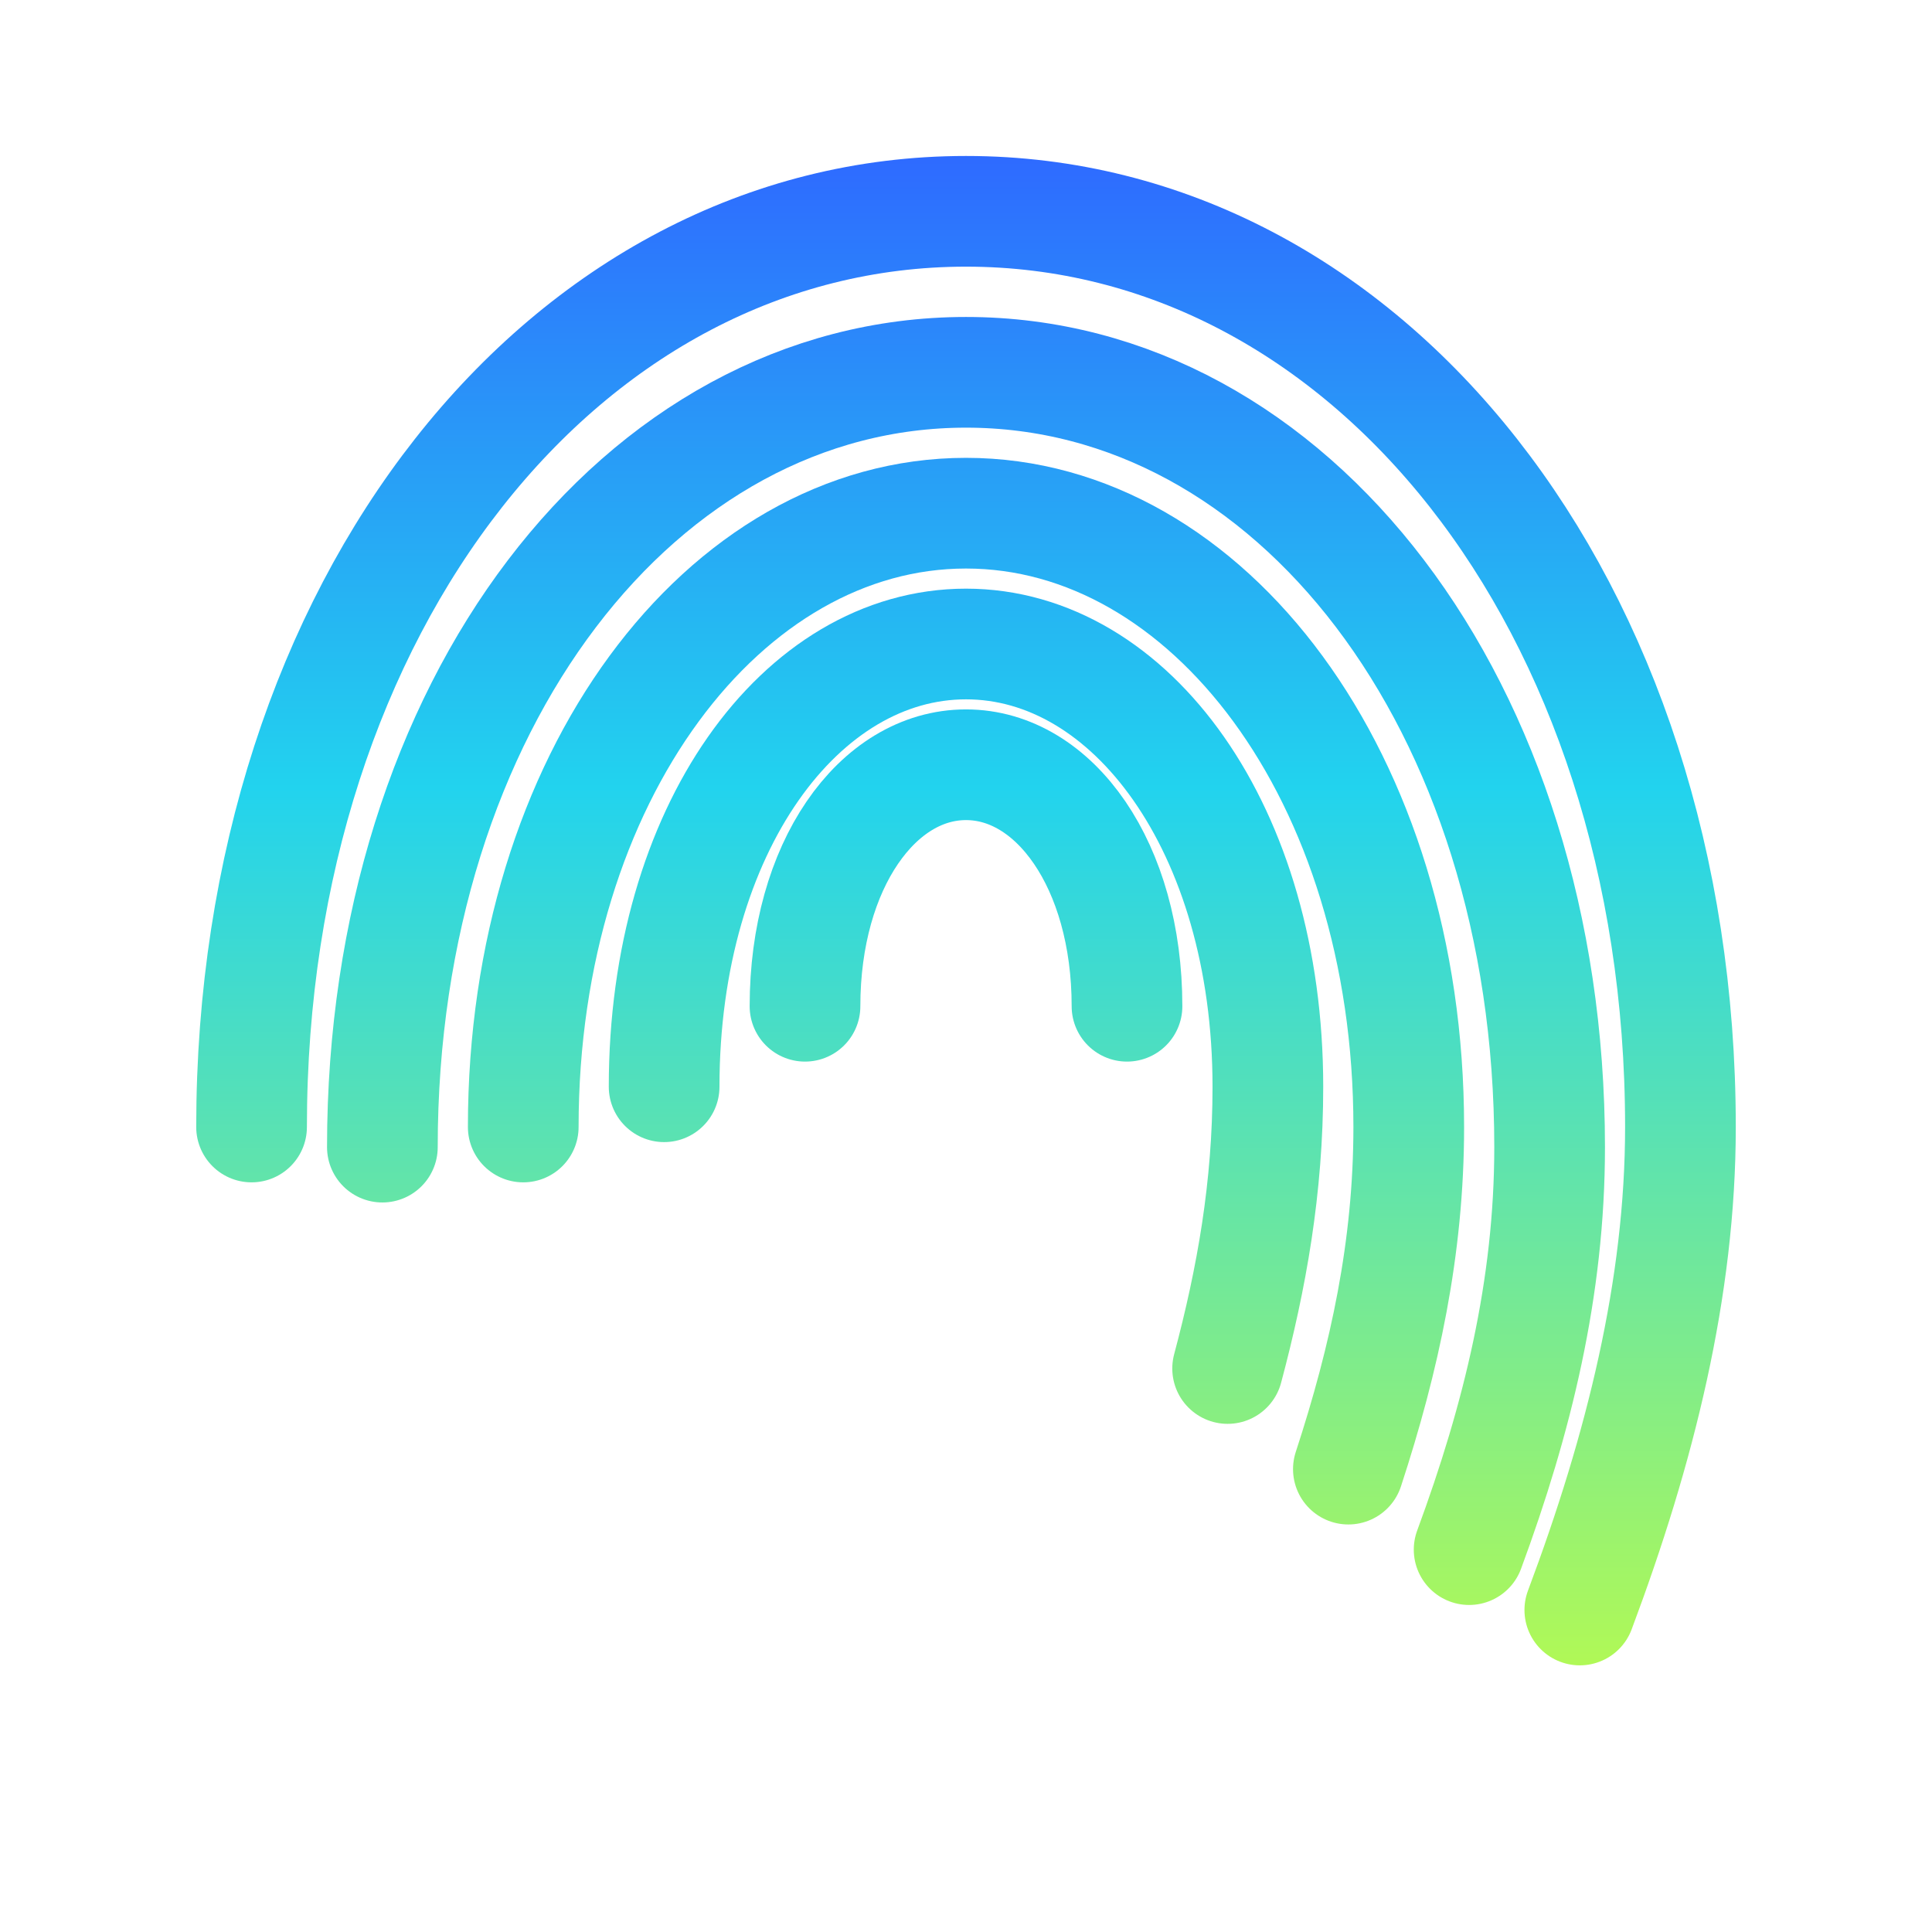
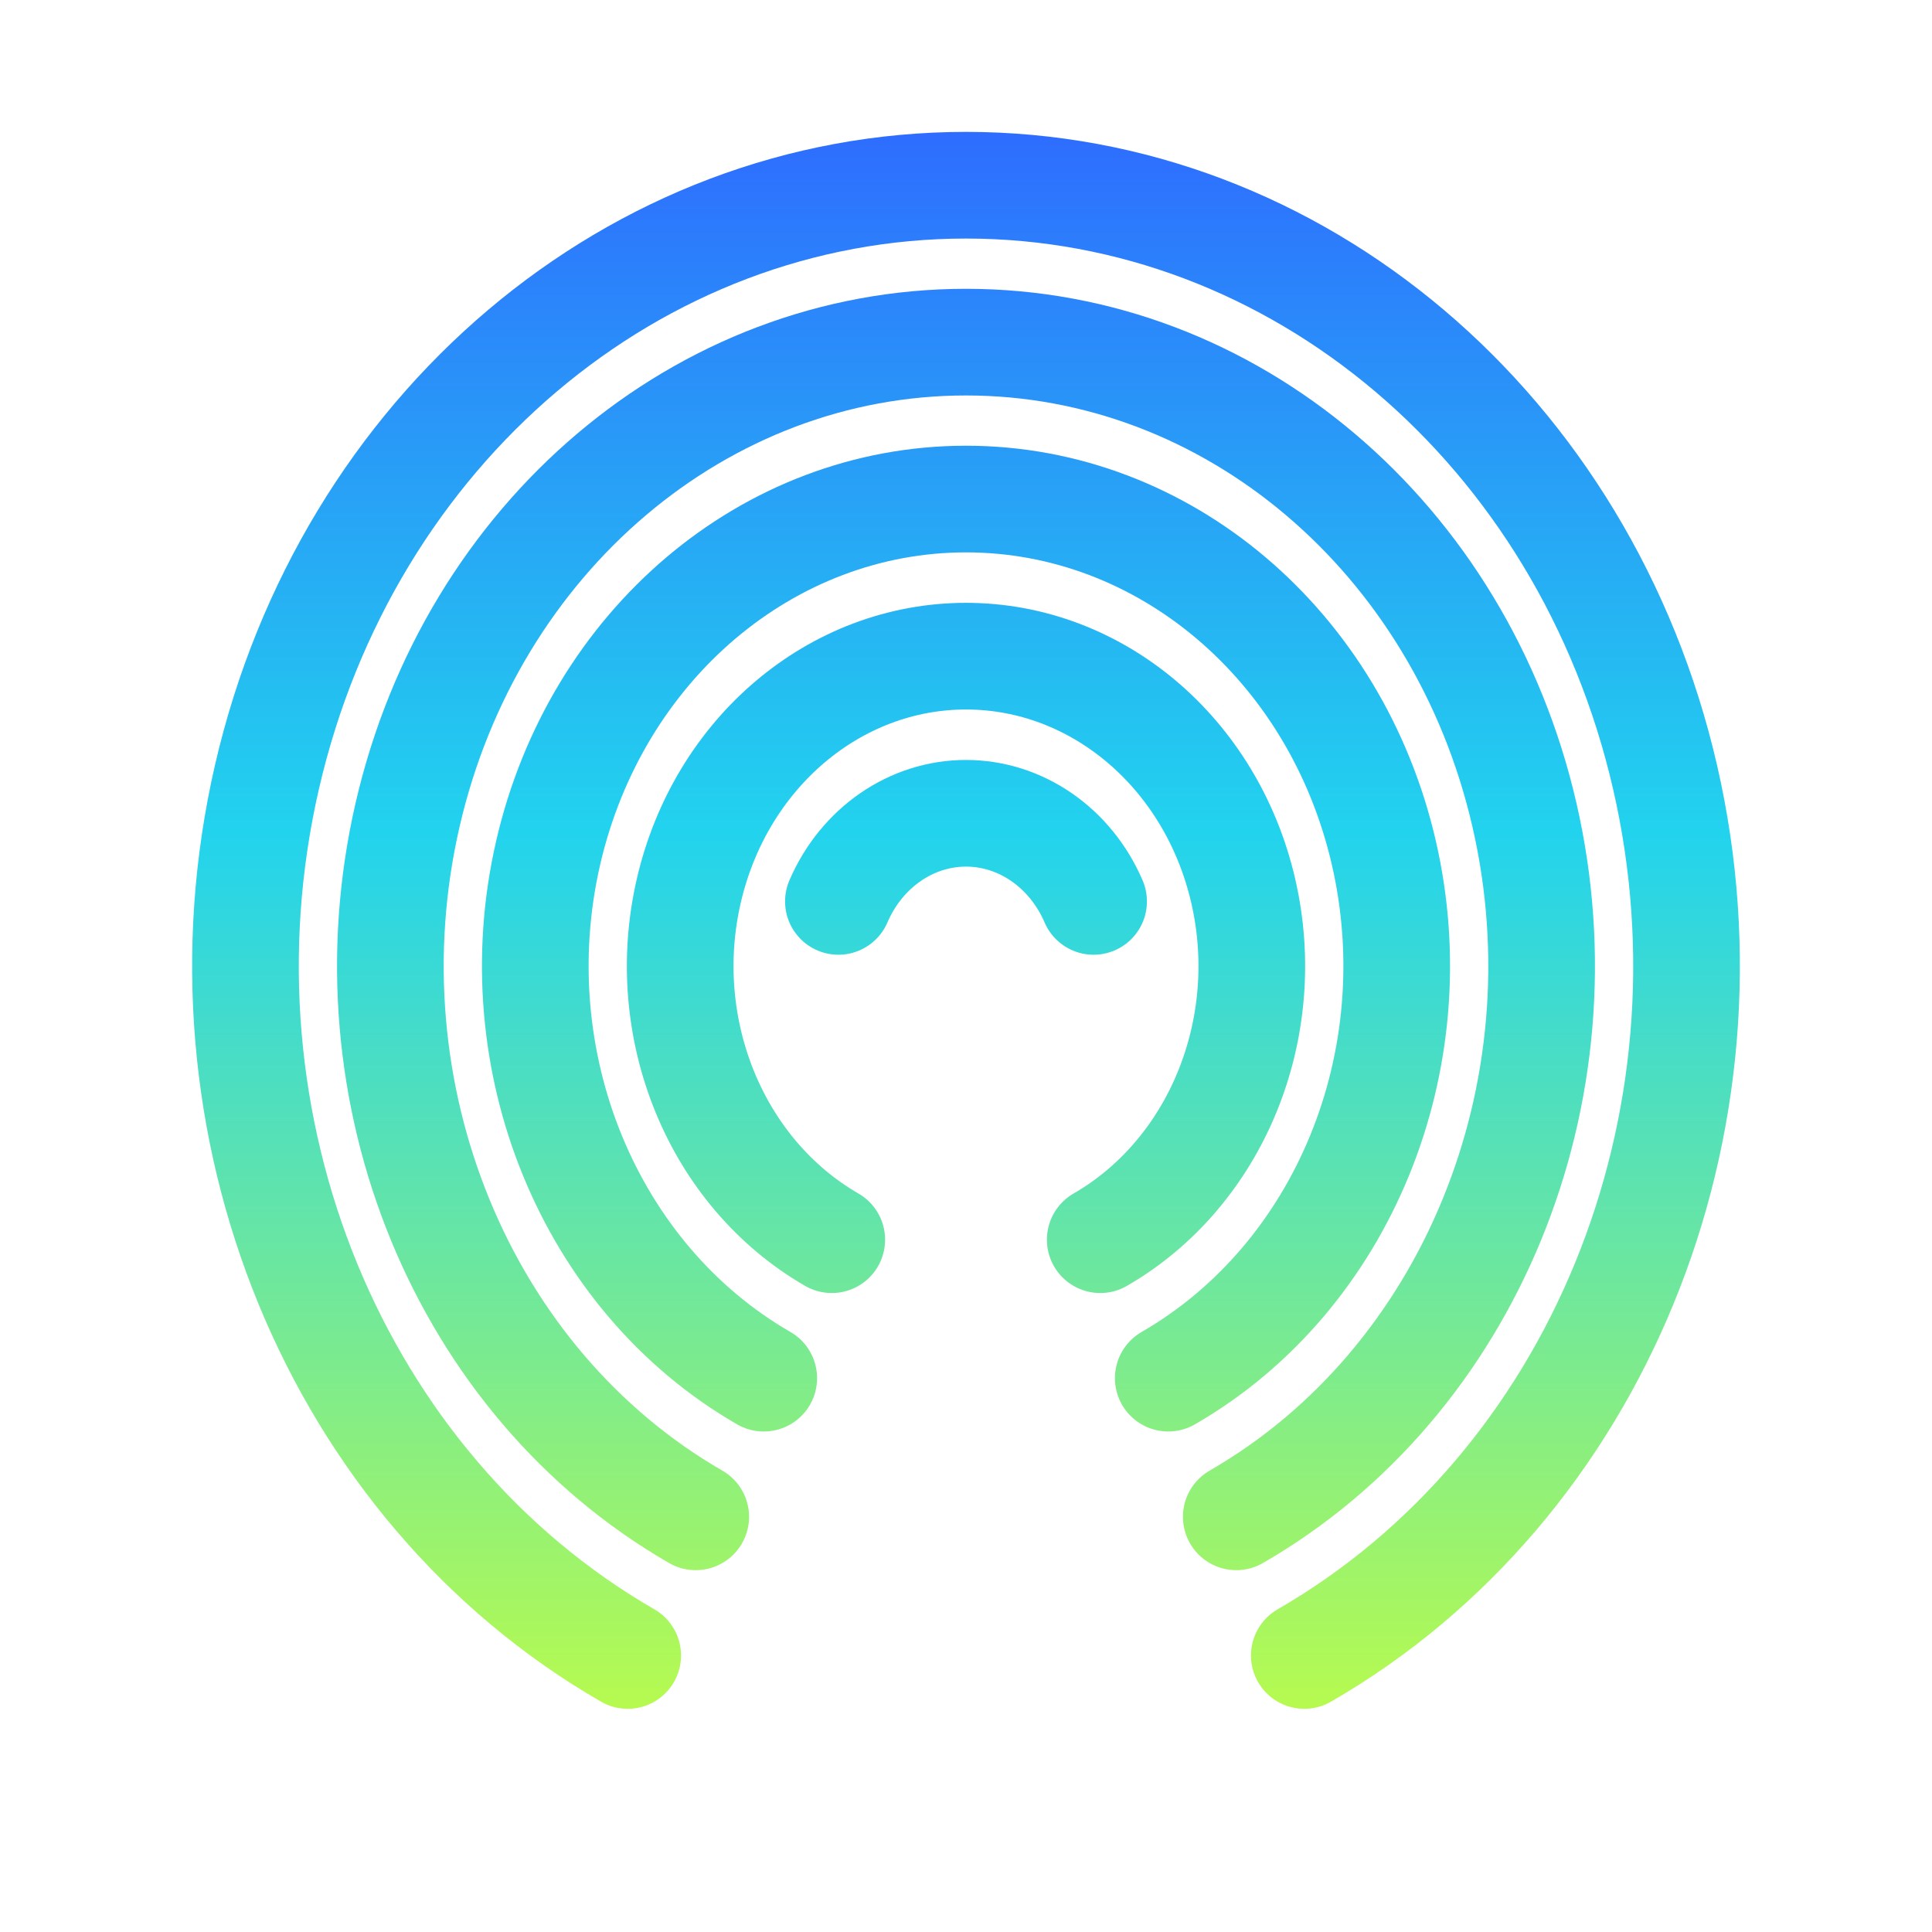
<svg xmlns="http://www.w3.org/2000/svg" viewBox="0 0 96 96" fill="none">
  <defs>
-     <linearGradient id="fcPrint" x1="48" y1="8" x2="48" y2="90" gradientUnits="userSpaceOnUse">
+     <linearGradient id="fcPrint" x1="48" y1="6" x2="48" y2="90" gradientUnits="userSpaceOnUse">
      <stop offset="0" stop-color="#2E6BFF" />
-       <stop offset="0.38" stop-color="#22D3EE" />
+       <stop offset="0.42" stop-color="#22D3EE" />
      <stop offset="1" stop-color="#C8FF3D" />
    </linearGradient>
  </defs>
-   <g stroke="url(#fcPrint)" stroke-width="5.5" stroke-linecap="round" fill="none">
-     <path d="M40 50c0-7 3.6-12 8-12s8 5 8 12" />
-     <path d="M33 54c0-12.8 6.8-22 15-22s15 9.2 15 22c0 5-.8 9.5-2 14" />
-     <path d="M26 56c0-17.4 10-30.5 22-30.5S70 38.6 70 56c0 6-1.2 11.5-3 17" />
-     <path d="M19 57c0-22 12.8-38.5 29-38.5S77 35 77 57c0 7-1.6 13.5-4 20" />
-     <path d="M12.5 56c0-26 15.6-45.5 35.5-45.5S83.5 30 83.5 56c0 8-2 16-5 24" />
+   <g stroke="url(#fcPrint)" stroke-width="5.3" stroke-linecap="round" fill="none">
+     <path d="M41.66 44.79 A7.00 7.60 0 0 1 54.34 44.79" />
+     <path d="M41.33 61.60 A14.20 15.40 0 1 1 54.67 61.60" />
+     <path d="M37.95 68.48 A21.40 23.20 0 1 1 58.05 68.48" />
+     <path d="M34.57 75.37 A28.60 31.00 0 1 1 61.43 75.37" />
+     <path d="M31.19 82.26 A35.80 38.80 0 1 1 64.81 82.26" />
  </g>
</svg>
